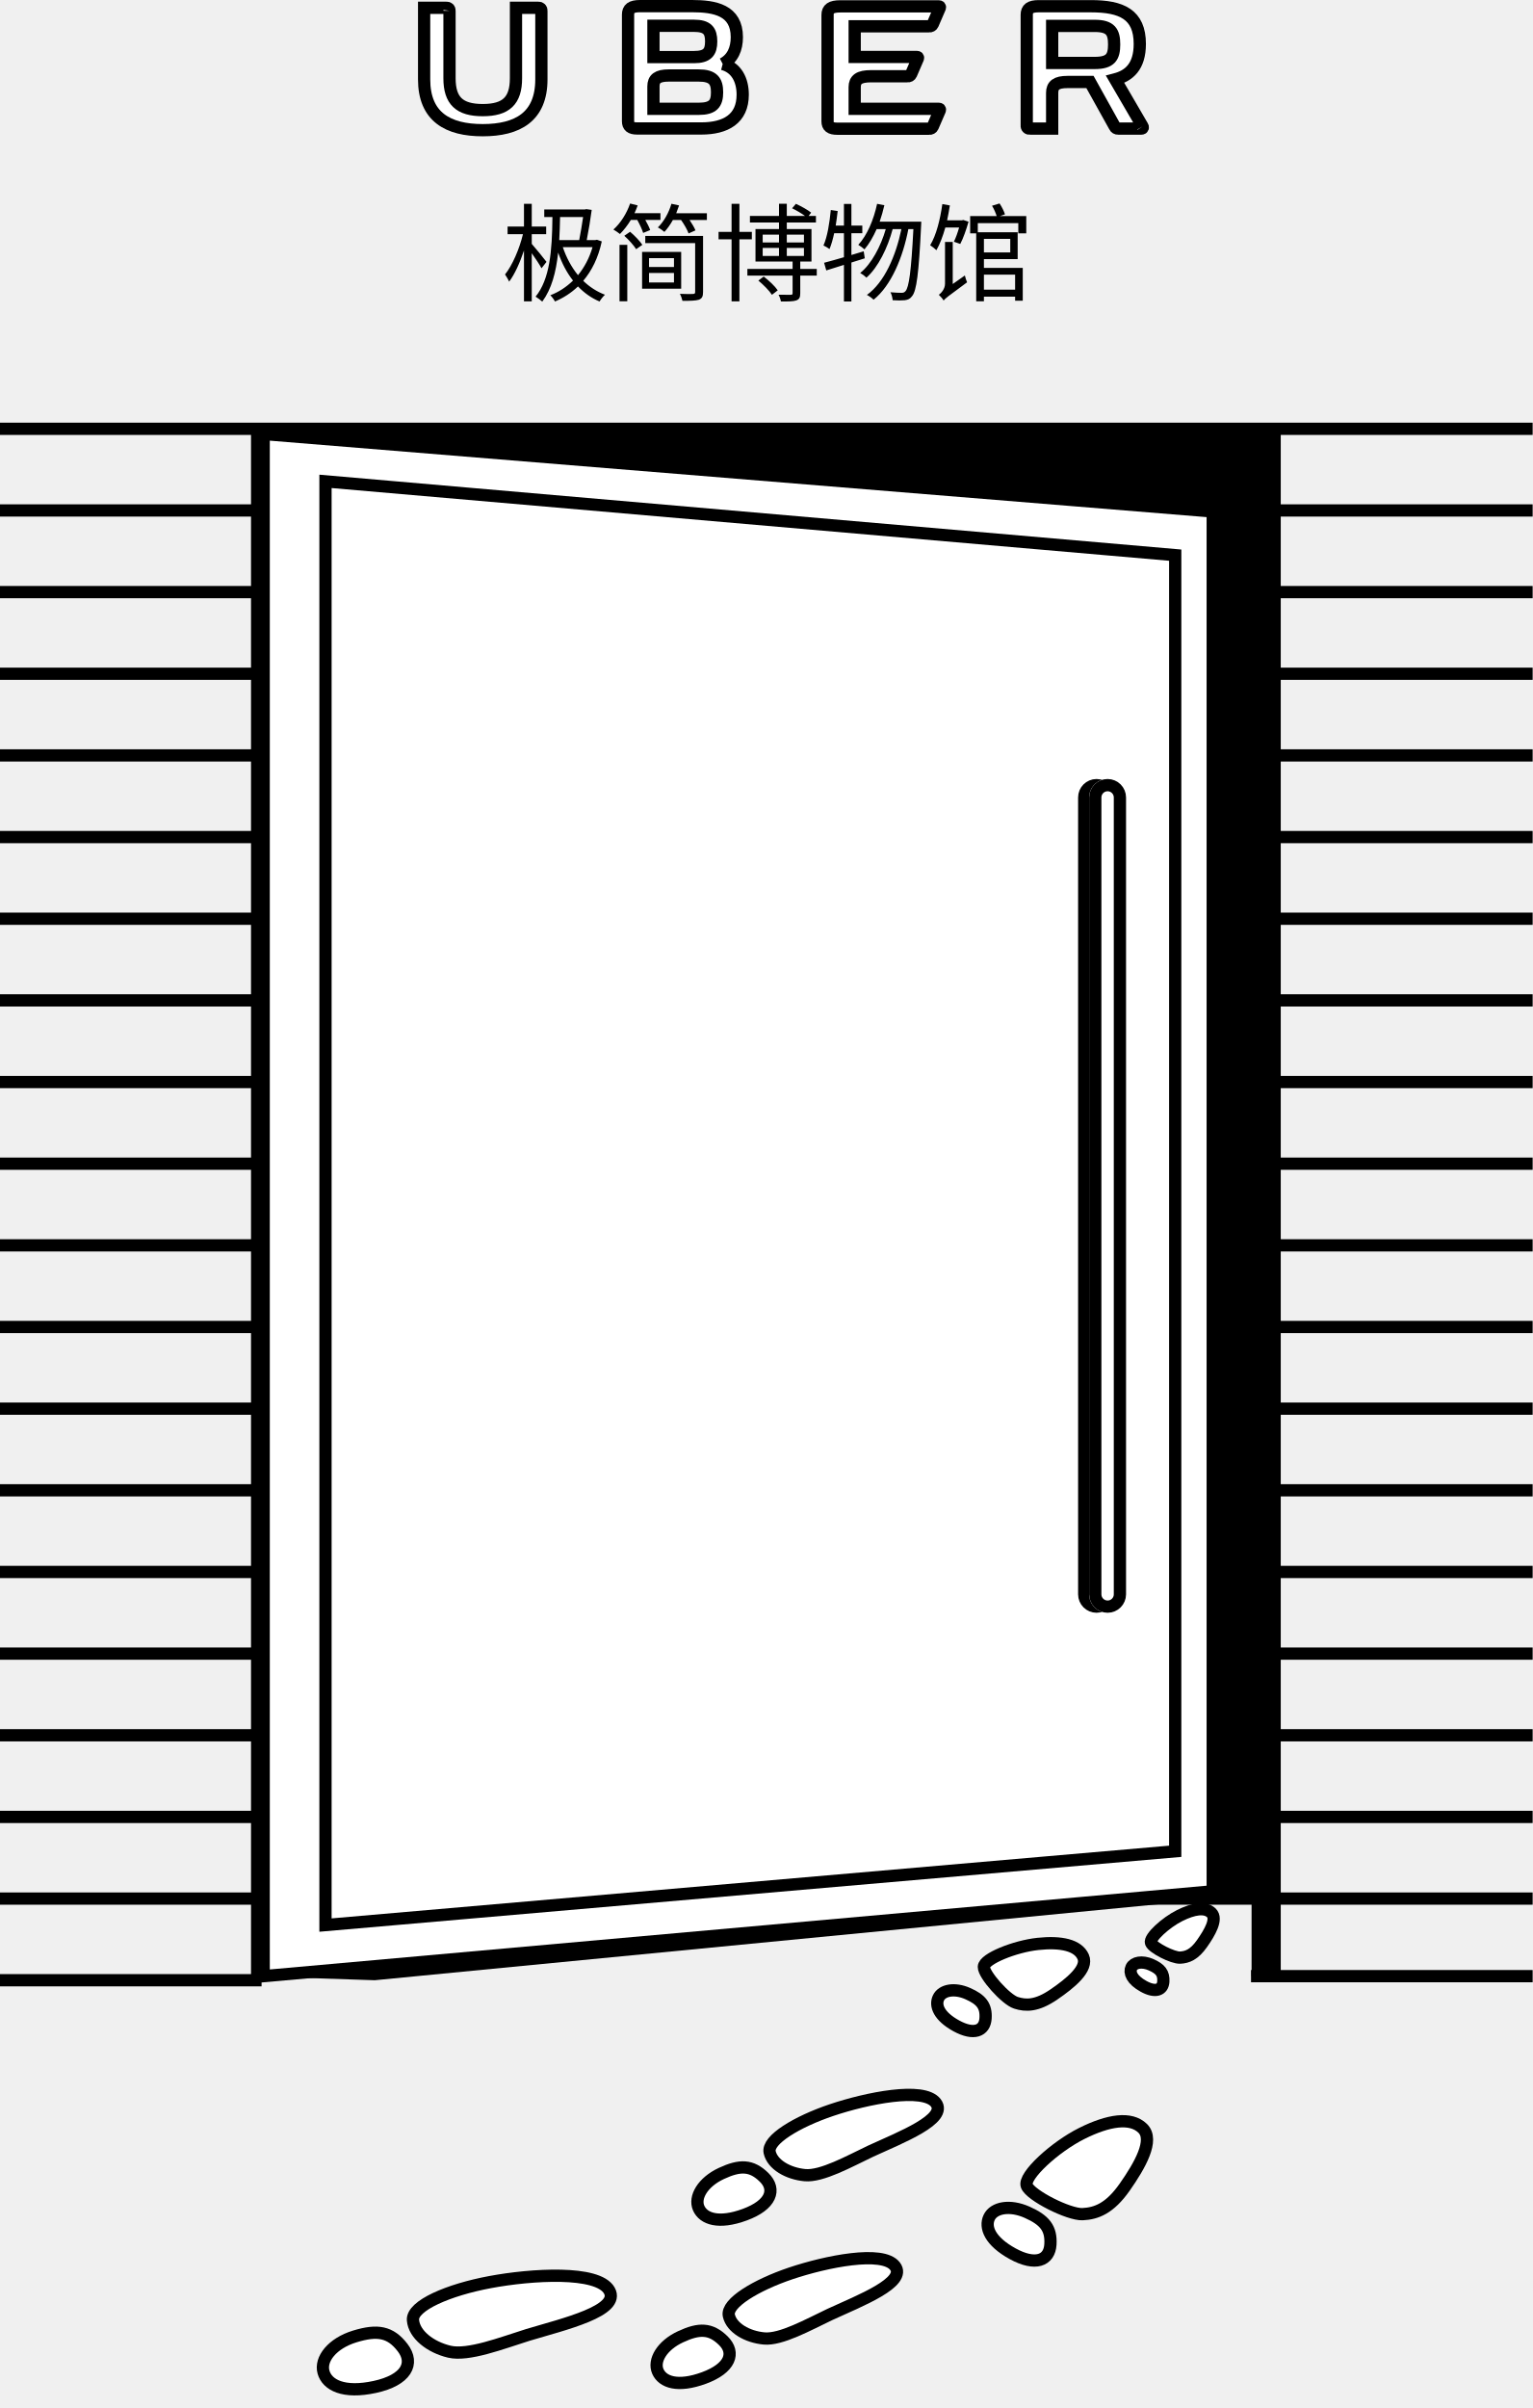
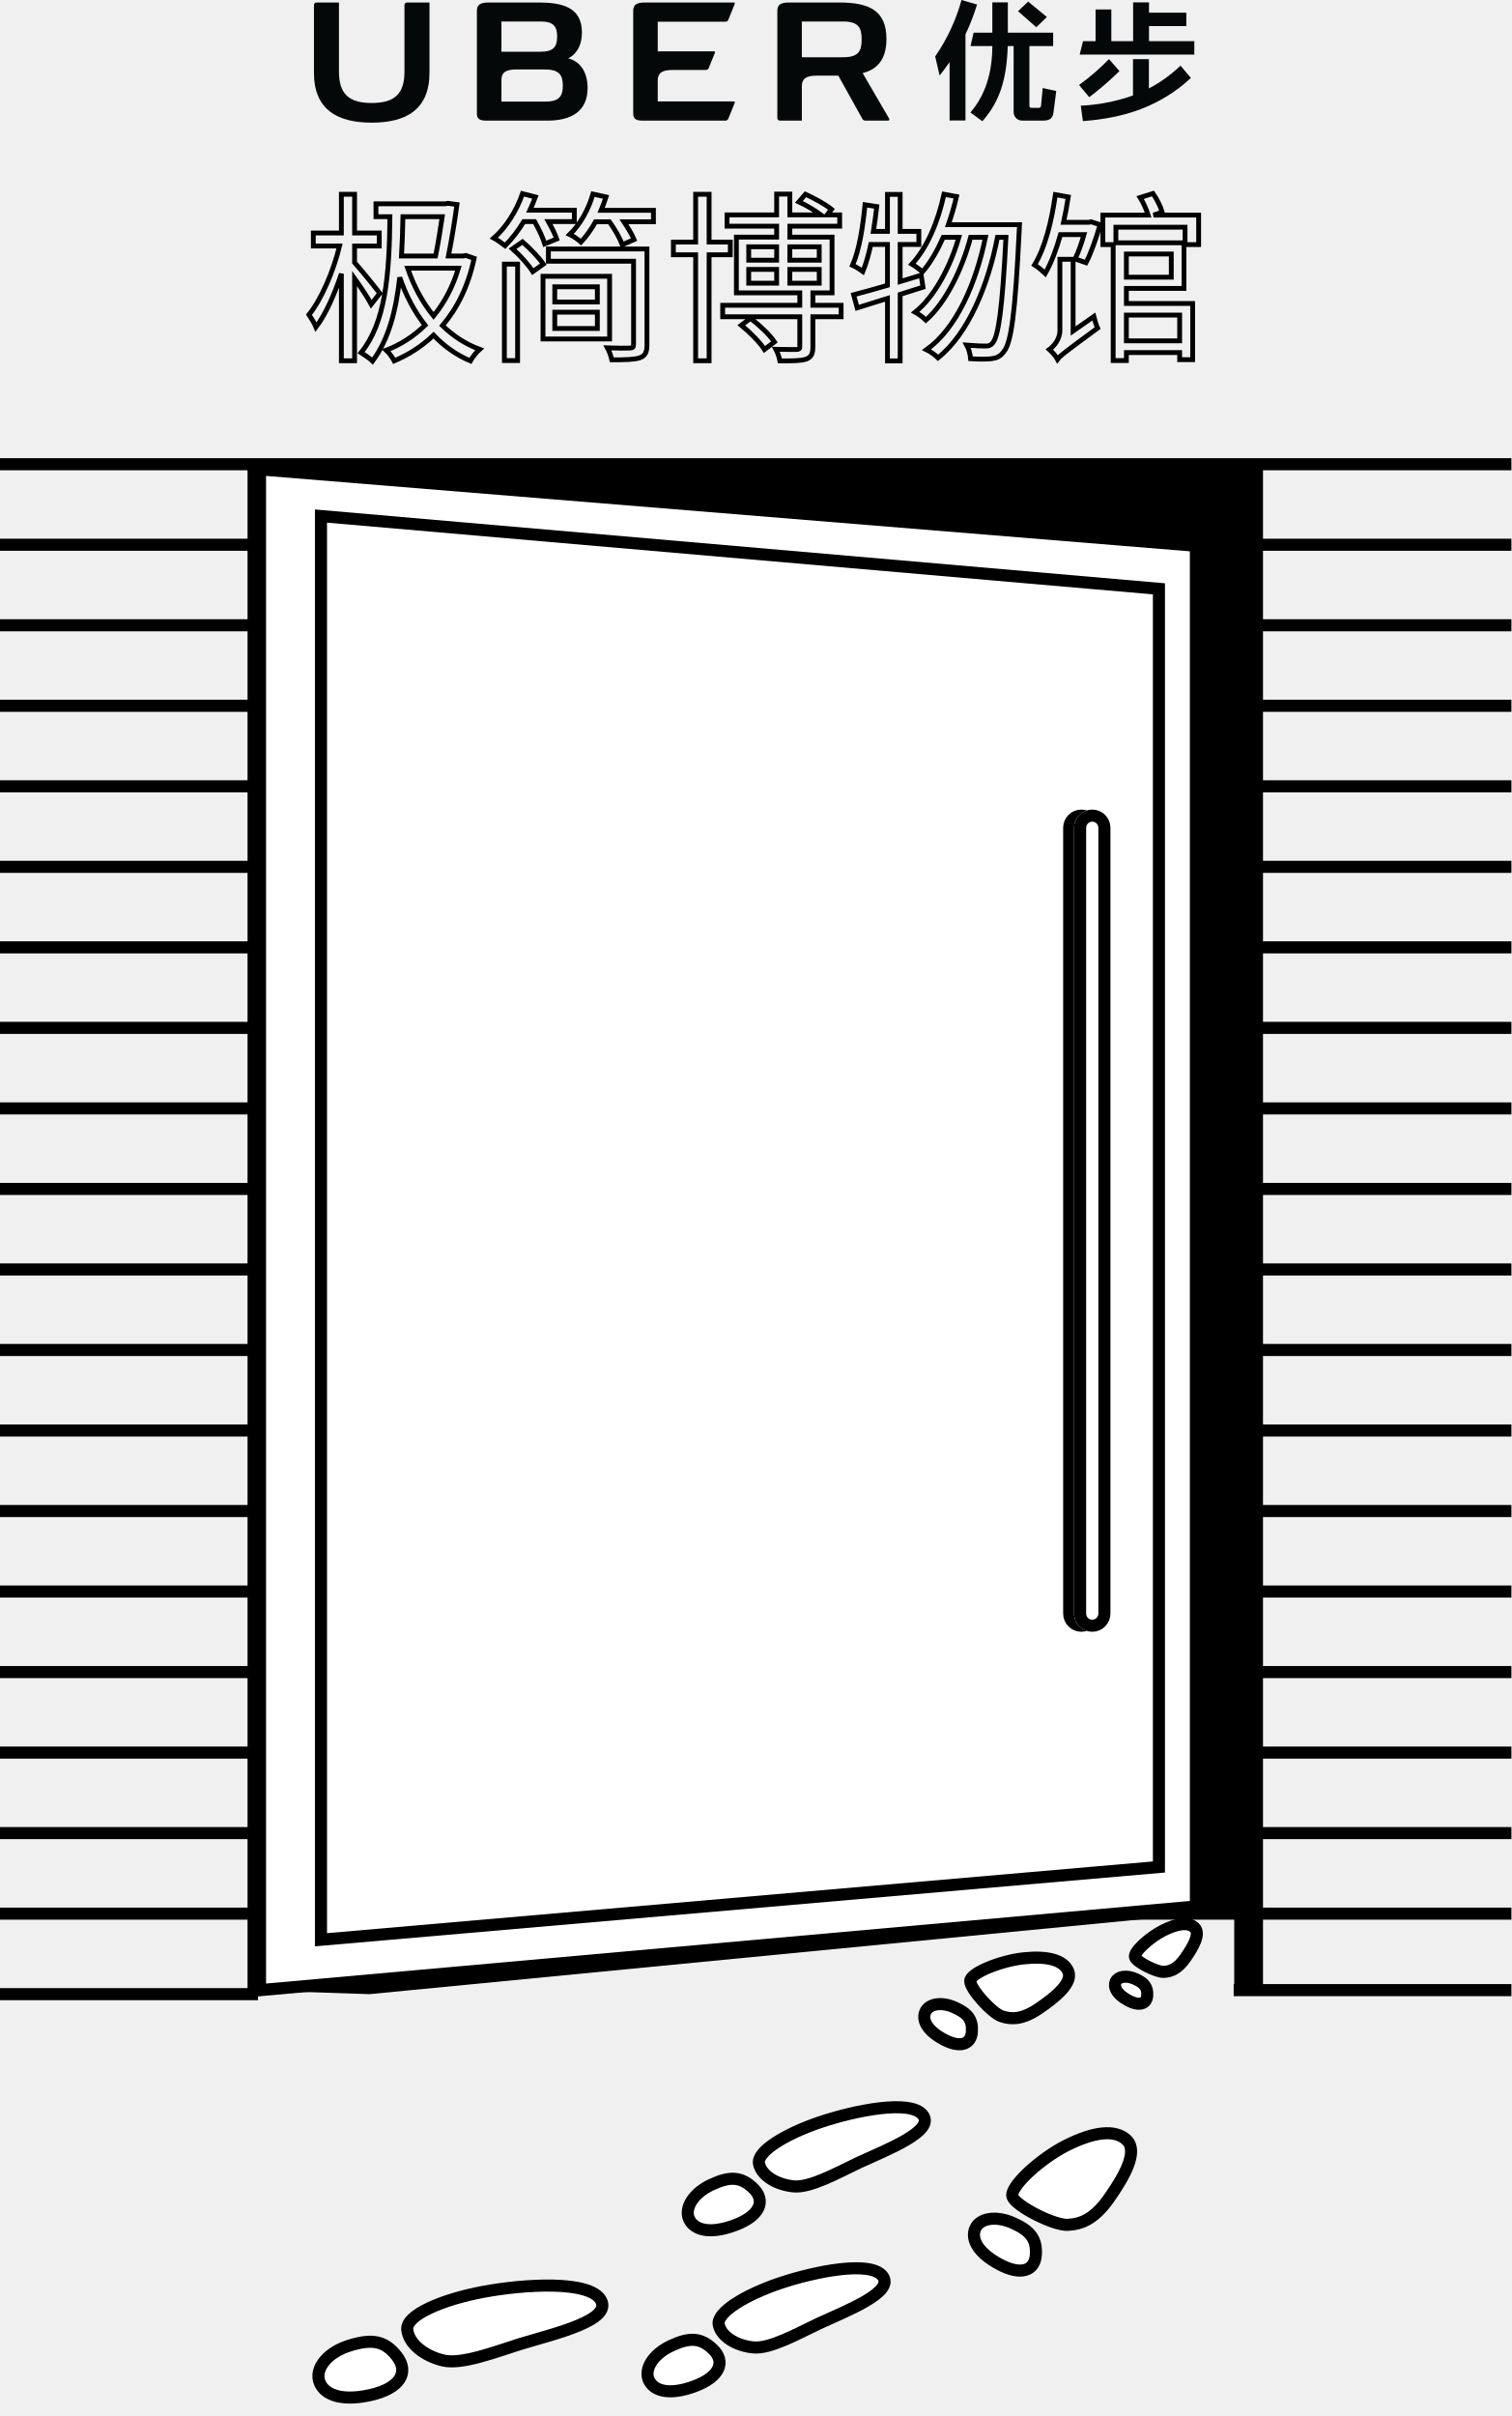
- <svg xmlns="http://www.w3.org/2000/svg" viewBox="-360 1594.472 375.5 589.803">
+ <svg xmlns="http://www.w3.org/2000/svg" viewBox="-360 1584.198 375.5 600.077">
  <defs>
-     <style>.a{font-size:26px;font-family:PingFangHK-Regular, PingFang HK;}.b{fill:#fff;}.b,.c{stroke:#000;stroke-width:3px;}.c,.e{fill:none;}.d{stroke:none;}</style>
+     <style>.a,.b,.f{fill:none;}.b,.c,.f{stroke:#000;}.b,.c{stroke-width:3px;}.c{fill:#fff;}.d{clip-path:url(#a);}.e{fill:#040809;}.f{stroke-width:1.2px;font-size:45px;font-family:PingFangSC-Regular, PingFang SC;}.g{stroke:none;}</style>
+     <clipPath id="a">
+       <path class="a" d="M0-28.665H218.723V1.8H0Z" transform="translate(0 28.665)" />
+     </clipPath>
  </defs>
  <g transform="translate(-360 1526)">
-     <text class="a" transform="translate(69 112.241)">
-       <tspan x="54" y="28">极简博物馆</tspan>
-     </text>
-     <g transform="translate(103.908 69.972)">
-       <path class="b" d="M-7.874-11.448H-18.95v-5.491c0-1.84,1.011-2.668,3.742-2.668h7.334c3.527,0,4.509,1.35,4.509,4.11s-.981,4.049-4.509,4.049M-18.95-31.784h9.91c3.312,0,4.233,1.248,4.233,3.834s-.921,3.834-4.233,3.834h-9.91Zm16.965,9.355c2.453-1.289,3.466-3.712,3.466-6.564,0-6.625-5.4-7.607-10.981-7.607H-22.26c-2.117,0-2.914.644-2.914,2.086v26.1c0,1.227.614,1.779,2.239,1.779h15.7c5.921,0,10.154-2.3,10.154-8.282,0-3.589-1.534-6.625-4.907-7.515" transform="translate(75.138 36.6)" />
-       <path class="b" d="M-9.037-2.22a.832.832,0,0,0,.884-.491l1.735-4.018c.1-.245,0-.369-.262-.369H-30.811c-2.259,0-3.11.645-3.11,2.087v26.1c0,1.227.654,1.779,2.39,1.779H-9.037a.832.832,0,0,0,.884-.491l1.735-4.019c.1-.245,0-.368-.262-.368H-27.275V12.686c0-1.84,1.08-2.668,3.994-2.668h8.94a.832.832,0,0,0,.884-.491l1.67-3.865c.1-.245,0-.368-.263-.368H-27.275V-2.22Z" transform="translate(132.766 7.156)" />
-       <g transform="translate(0 0.417)">
-         <path class="b" d="M-27.21-.347V16.175c0,5.517,2.434,7.808,8.143,7.808s8.145-2.291,8.145-7.808V-1.07h5.5A.638.638,0,0,1-4.7-.347V16.446c0,9.226-5.86,12.452-14.365,12.452s-14.364-3.226-14.364-12.452V-1.07h5.5a.638.638,0,0,1,.721.723" transform="translate(33.431 1.07)" />
+     <line class="b" x2="375.5" transform="translate(0 173.5)" />
+     <line class="b" x2="375.5" transform="translate(0 193.5)" />
+     <line class="b" x2="375.5" transform="translate(0 213.5)" />
+     <line class="b" x2="375.5" transform="translate(0 233.5)" />
+     <line class="b" x2="375.5" transform="translate(0 253.5)" />
+     <line class="b" x2="375.5" transform="translate(0 273.5)" />
+     <line class="b" x2="375.5" transform="translate(0 293.5)" />
+     <line class="b" x2="375.5" transform="translate(0 313.5)" />
+     <line class="b" x2="375.5" transform="translate(0 333.5)" />
+     <line class="b" x2="375.5" transform="translate(0 353.5)" />
+     <line class="b" x2="375.5" transform="translate(0 373.5)" />
+     <line class="b" x2="375.5" transform="translate(0 393.5)" />
+     <line class="b" x2="375.5" transform="translate(0 413.5)" />
+     <line class="b" x2="375.5" transform="translate(0 433.5)" />
+     <line class="b" x2="375.5" transform="translate(0 453.5)" />
+     <line class="b" x2="375.5" transform="translate(0 473.5)" />
+     <line class="b" x2="375.5" transform="translate(0 493.5)" />
+     <line class="b" x2="375.5" transform="translate(0 513.5)" />
+     <line class="b" x2="375.5" transform="translate(0 533.5)" />
+     <line class="b" x2="64.085" transform="translate(0 553.5)" />
+     <path d="M1.5,1.5H253.785v379h-7.148V360.049l-3.928,1L31.814,381.5,1.5,380.5Z" transform="translate(60 172)" />
+     <path class="c" d="M1.5,1.5,234.016,20.476V358.441L1.5,379.225Z" transform="translate(63.101 173.276)" />
+     <path class="c" d="M1.5,1.5,209.684,19.572V337.04L1.5,355.112Z" transform="translate(78.245 184.875)" />
+     <g transform="translate(264.135 259.278)">
+       <g class="b" transform="translate(0 0)">
+         <rect class="g" width="9.036" height="204.216" rx="4.518" />
+         <rect class="a" x="1.5" y="1.5" width="6.036" height="201.216" rx="3.018" />
      </g>
-       <path class="b" d="M-7.58-6.324H-18.01V-15.4H-7.58c3.9,0,4.754,1.5,4.754,4.538,0,3.068-.859,4.54-4.754,4.54M4.136,9.227-2.582-2.306c3.345-.858,6.043-3.067,6.043-8.68,0-7.269-4.508-9.233-11.962-9.233H-21.322c-2.117,0-2.913.644-2.913,2.086V9.012a.651.651,0,0,0,.735.737h5.49V1.007c0-1.84,1.012-2.668,3.743-2.668h5.521l6.074,10.92a.836.836,0,0,0,.828.491h5.7c.4,0,.4-.339.277-.522" transform="translate(171.883 20.243)" />
-     </g>
-     <line class="c" x2="375.5" transform="translate(0 173.5)" />
-     <line class="c" x2="375.5" transform="translate(0 193.5)" />
-     <line class="c" x2="375.5" transform="translate(0 213.5)" />
-     <line class="c" x2="375.5" transform="translate(0 233.5)" />
-     <line class="c" x2="375.5" transform="translate(0 253.5)" />
-     <line class="c" x2="375.5" transform="translate(0 273.5)" />
-     <line class="c" x2="375.5" transform="translate(0 293.5)" />
-     <line class="c" x2="375.5" transform="translate(0 313.5)" />
-     <line class="c" x2="375.5" transform="translate(0 333.5)" />
-     <line class="c" x2="375.5" transform="translate(0 353.5)" />
-     <line class="c" x2="375.5" transform="translate(0 373.5)" />
-     <line class="c" x2="375.5" transform="translate(0 393.5)" />
-     <line class="c" x2="375.5" transform="translate(0 413.5)" />
-     <line class="c" x2="375.5" transform="translate(0 433.5)" />
-     <line class="c" x2="375.5" transform="translate(0 453.5)" />
-     <line class="c" x2="375.5" transform="translate(0 473.5)" />
-     <line class="c" x2="375.5" transform="translate(0 493.5)" />
-     <line class="c" x2="375.5" transform="translate(0 513.5)" />
-     <line class="c" x2="375.5" transform="translate(0 533.5)" />
-     <line class="c" x2="64.085" transform="translate(0 553.5)" />
-     <path d="M1.5,1.5H253.785v379h-7.148V360.049l-3.928,1L31.814,381.5,1.5,380.5Z" transform="translate(60 172)" />
-     <path class="b" d="M1.5,1.5,234.016,20.476V358.441L1.5,379.225Z" transform="translate(63.101 173.276)" />
-     <path class="b" d="M1.5,1.5,209.684,19.572V337.04L1.5,355.112Z" transform="translate(78.245 184.875)" />
-     <g transform="translate(264.135 259.278)">
-       <g class="c" transform="translate(0 0)">
-         <rect class="d" width="9.036" height="204.216" rx="4.518" />
-         <rect class="e" x="1.5" y="1.5" width="6.036" height="201.216" rx="3.018" />
-       </g>
-       <g class="b" transform="translate(2.711 0)">
-         <rect class="d" width="9.036" height="204.216" rx="4.518" />
-         <rect class="e" x="1.5" y="1.5" width="6.036" height="201.216" rx="3.018" />
+       <g class="c" transform="translate(2.711 0)">
+         <rect class="g" width="9.036" height="204.216" rx="4.518" />
+         <rect class="a" x="1.5" y="1.5" width="6.036" height="201.216" rx="3.018" />
      </g>
    </g>
-     <line class="c" x2="69" transform="translate(306.5 552.5)" />
+     <line class="b" x2="69" transform="translate(306.5 552.5)" />
    <g transform="translate(7 -1525)">
-       <path class="b" d="M20.169-.64C30.449.516,46.27,4.293,47.507,9.872s-12.93,4.623-22.284,4.566c-6.715.049-15.485.7-19.583-1.7s-7.021-6.519-6.256-10S9.889-1.8,20.169-.64Z" transform="translate(93.965 2158.947) rotate(-17)" />
-       <path class="b" d="M11.9,2.466c5.794,0,8.674,1.43,10.4,6.041s-1.5,7.875-9.324,7.22S1.939,11.86,2.017,8.577,6.1,2.466,11.9,2.466Z" transform="translate(67.824 2166.869) rotate(-17)" />
-       <path class="b" d="M18.284.207c7.319.823,12.33,3.109,13.211,7.081s-5.569,7.26-11.515,9.659-9.35,1.641-12.268-.061S-.506,6.079.039,3.6,10.965-.616,18.284.207Z" transform="matrix(0.839, -0.545, 0.545, 0.839, 242.563, 2125.831)" />
-       <path class="b" d="M7.988,0C12.672,0,15,1.156,16.4,4.884s-1.21,6.367-7.539,5.837S-.063,7.595,0,4.941,3.3,0,7.988,0Z" transform="translate(237.358 2132.087) rotate(24)" />
-       <path class="b" d="M17.512-.7C26.485.312,40.295,3.609,41.374,8.479s-11.287,4.035-19.451,3.985c-5.861.043-13.516.607-17.094-1.48S-1.3,5.293-.632,2.251,8.538-1.705,17.512-.7Z" transform="translate(181.191 2118.328) rotate(-25)" />
-       <path class="b" d="M10.64,2.466c5.057,0,7.571,1.248,9.08,5.273s-1.306,6.874-8.139,6.3S1.948,10.666,2.017,7.8,5.583,2.466,10.64,2.466Z" transform="translate(159.049 2128.09) rotate(-25)" />
-       <path class="b" d="M17.512-.7C26.485.312,40.295,3.609,41.374,8.479s-11.287,4.035-19.451,3.985c-5.861.043-13.516.607-17.094-1.48S-1.3,5.293-.632,2.251,8.538-1.705,17.512-.7Z" transform="translate(171.191 2158.328) rotate(-25)" />
-       <path class="b" d="M10.64,2.466c5.057,0,7.571,1.248,9.08,5.273s-1.306,6.874-8.139,6.3S1.948,10.666,2.017,7.8,5.583,2.466,10.64,2.466Z" transform="translate(149.049 2168.09) rotate(-25)" />
-       <path class="b" d="M14.142.041C19.8.63,23.66,2.366,24.316,5.433s-4.355,5.652-8.971,7.547-7.243,1.33-9.49.033S-.431,4.706.007,2.782,8.486-.548,14.142.041Z" transform="translate(233.461 2072.505) rotate(-12)" />
-       <path class="b" d="M6.13-.016c3.595-.009,5.379.887,6.444,3.791s-.941,4.967-5.8,4.567S-.063,5.922-.009,3.853,2.535-.007,6.13-.016Z" transform="translate(224.507 2079.299) rotate(24)" />
-       <path class="b" d="M9.525.108c3.813.429,6.423,1.62,6.882,3.689s-2.9,3.782-6,5.032S5.537,9.684,4.017,8.8s-4.281-5.63-4-6.923S5.712-.321,9.525.108Z" transform="matrix(0.839, -0.545, 0.545, 0.839, 273.96, 2067.767)" />
-       <path class="b" d="M4.161,0C6.6,0,7.814.6,8.542,2.544s-.63,3.317-3.927,3.041S-.033,3.957,0,2.574,1.721,0,4.161,0Z" transform="translate(271.248 2073.026) rotate(24)" />
+       <path class="c" d="M20.169-.64C30.449.516,46.27,4.293,47.507,9.872s-12.93,4.623-22.284,4.566c-6.715.049-15.485.7-19.583-1.7s-7.021-6.519-6.256-10S9.889-1.8,20.169-.64Z" transform="translate(93.965 2158.947) rotate(-17)" />
+       <path class="c" d="M11.9,2.466c5.794,0,8.674,1.43,10.4,6.041s-1.5,7.875-9.324,7.22S1.939,11.86,2.017,8.577,6.1,2.466,11.9,2.466Z" transform="translate(67.824 2166.869) rotate(-17)" />
+       <path class="c" d="M18.284.207c7.319.823,12.33,3.109,13.211,7.081s-5.569,7.26-11.515,9.659-9.35,1.641-12.268-.061S-.506,6.079.039,3.6,10.965-.616,18.284.207Z" transform="matrix(0.839, -0.545, 0.545, 0.839, 242.563, 2125.831)" />
+       <path class="c" d="M7.988,0C12.672,0,15,1.156,16.4,4.884s-1.21,6.367-7.539,5.837S-.063,7.595,0,4.941,3.3,0,7.988,0Z" transform="translate(237.358 2132.087) rotate(24)" />
+       <path class="c" d="M17.512-.7C26.485.312,40.295,3.609,41.374,8.479s-11.287,4.035-19.451,3.985c-5.861.043-13.516.607-17.094-1.48S-1.3,5.293-.632,2.251,8.538-1.705,17.512-.7Z" transform="translate(181.191 2118.328) rotate(-25)" />
+       <path class="c" d="M10.64,2.466c5.057,0,7.571,1.248,9.08,5.273s-1.306,6.874-8.139,6.3S1.948,10.666,2.017,7.8,5.583,2.466,10.64,2.466Z" transform="translate(159.049 2128.09) rotate(-25)" />
+       <path class="c" d="M17.512-.7C26.485.312,40.295,3.609,41.374,8.479s-11.287,4.035-19.451,3.985c-5.861.043-13.516.607-17.094-1.48S-1.3,5.293-.632,2.251,8.538-1.705,17.512-.7Z" transform="translate(171.191 2158.328) rotate(-25)" />
+       <path class="c" d="M10.64,2.466c5.057,0,7.571,1.248,9.08,5.273s-1.306,6.874-8.139,6.3S1.948,10.666,2.017,7.8,5.583,2.466,10.64,2.466Z" transform="translate(149.049 2168.09) rotate(-25)" />
+       <path class="c" d="M14.142.041C19.8.63,23.66,2.366,24.316,5.433s-4.355,5.652-8.971,7.547-7.243,1.33-9.49.033S-.431,4.706.007,2.782,8.486-.548,14.142.041Z" transform="translate(233.461 2072.505) rotate(-12)" />
+       <path class="c" d="M6.13-.016c3.595-.009,5.379.887,6.444,3.791s-.941,4.967-5.8,4.567S-.063,5.922-.009,3.853,2.535-.007,6.13-.016Z" transform="translate(224.507 2079.299) rotate(24)" />
+       <path class="c" d="M9.525.108c3.813.429,6.423,1.62,6.882,3.689s-2.9,3.782-6,5.032S5.537,9.684,4.017,8.8s-4.281-5.63-4-6.923S5.712-.321,9.525.108Z" transform="matrix(0.839, -0.545, 0.545, 0.839, 273.96, 2067.767)" />
+       <path class="c" d="M4.161,0C6.6,0,7.814.6,8.542,2.544s-.63,3.317-3.927,3.041S-.033,3.957,0,2.574,1.721,0,4.161,0Z" transform="translate(271.248 2073.026) rotate(24)" />
    </g>
+     <g transform="translate(78 58.198)">
+       <g class="d" transform="translate(0 0)">
+         <g transform="translate(0 0.623)">
+           <path class="e" d="M1.33.043V16.5c0,5.495-2.432,7.776-8.136,7.776s-8.137-2.281-8.137-7.776V-.678h-5.494a.637.637,0,0,0-.721.721V16.766c0,9.187,5.854,12.4,14.352,12.4s14.351-3.213,14.351-12.4V-.678H2.05A.637.637,0,0,0,1.33.043" transform="translate(21.158 0.678)" />
+         </g>
+         <g transform="translate(79.319 0.623)">
+           <path class="e" d="M1.349.282A.756.756,0,0,0,2.16-.2L3.751-4.132c.09-.239,0-.359-.24-.359H-18.616c-2.071,0-2.852.63-2.852,2.042V23.1c0,1.2.6,1.741,2.192,1.741H1.349a.756.756,0,0,0,.811-.48l1.591-3.933c.09-.24,0-.36-.24-.36H-15.374V14.874c0-1.8.991-2.612,3.663-2.612h8.2a.755.755,0,0,0,.81-.48L-1.173,8c.09-.24,0-.36-.24-.36H-15.374V.282Z" transform="translate(21.468 4.491)" />
+         </g>
+         <g transform="translate(40.485 0.623)">
+           <path class="e" d="M1,1.456H-9.841V-3.919c0-1.8.992-2.611,3.664-2.611H1c3.452,0,4.413,1.321,4.413,4.023S4.454,1.456,1,1.456M-9.841-18.45h9.7C3.1-18.45,4-17.228,4-14.7S3.1-10.943-.14-10.943h-9.7ZM6.766-9.293c2.4-1.261,3.392-3.633,3.392-6.425,0-6.486-5.283-7.446-10.748-7.446H-13.08c-2.071,0-2.852.63-2.852,2.042V4.429c0,1.2.6,1.741,2.192,1.741H1.632c5.795,0,9.938-2.252,9.938-8.106,0-3.513-1.5-6.486-4.8-7.356" transform="translate(15.932 23.164)" />
+         </g>
+         <g transform="translate(115.12 0.624)">
+           <path class="e" d="M.964.8H-9.245V-8.082H.964c3.812,0,4.654,1.471,4.654,4.443C5.618-.637,4.777.8.964.8M12.433,16.026,5.859,4.738c3.273-.841,5.914-3,5.914-8.5,0-7.116-4.413-9.037-11.708-9.037h-12.55c-2.071,0-2.853.63-2.853,2.042v26.57a.637.637,0,0,0,.721.721h5.374V7.981c0-1.8.992-2.612,3.664-2.612h5.4L5.768,16.057a.818.818,0,0,0,.81.479h5.585c.39,0,.39-.331.27-.51" transform="translate(15.339 12.796)" />
+         </g>
+         <g transform="translate(154.339 0)">
+           <path class="e" d="M1.366.024,6.017,3.849,3.386,6.389-1.142,2.412ZM-3.681.215v7.52H7.577V11.07H1.672v14.8c0,.367.185.549.49.549H3.936c.4,0,.612-.183.643-.643l.4-4.283,3.366.735L7.67,27.465c-.184,1.622-1.011,2.111-2.539,2.111H.05A2.106,2.106,0,0,1-2.244,27.4V11.07H-3.713c-.244,8.536-2.142,13.983-6.3,18.664l-2.967-2.171c3.7-4.314,5.416-9.761,5.446-16.492h-5.416l.765-3.335h4.651V.215ZM-18.155,29.551v-14.5c-.8,1.162-1.622,2.263-2.478,3.335l-1.1-4.744A46.242,46.242,0,0,0-15.187-.374L-11.332.759a54.4,54.4,0,0,1-2.875,7.4V29.551Z" transform="translate(21.735 0.374)" />
+         </g>
+         <g transform="translate(190.085 0.588)">
+           <path class="e" d="M.025,1.518A45.227,45.227,0,0,0,13-1.023v-9.027h3.948v7.284a35.052,35.052,0,0,0,7.863-5.662l2.57,3.061C19.791,1.67,10.826,4.607.545,5.341Zm7.589-23.9v7.865h5.415v-9.633h3.946v2.564h9.271v3.335H16.976v3.734h11.26v3.334H-.25l.826-3.334H3.7v-7.865Zm2.018,15.3a77.916,77.916,0,0,1-7.5,6.487L-.4-3.623a57.475,57.475,0,0,0,7.435-6.426Z" transform="translate(0.403 24.147)" />
+         </g>
+       </g>
+     </g>
+     <text class="f" transform="translate(69 96.241)">
+       <tspan x="6.5" y="48">极简博物馆</tspan>
+     </text>
  </g>
</svg>
